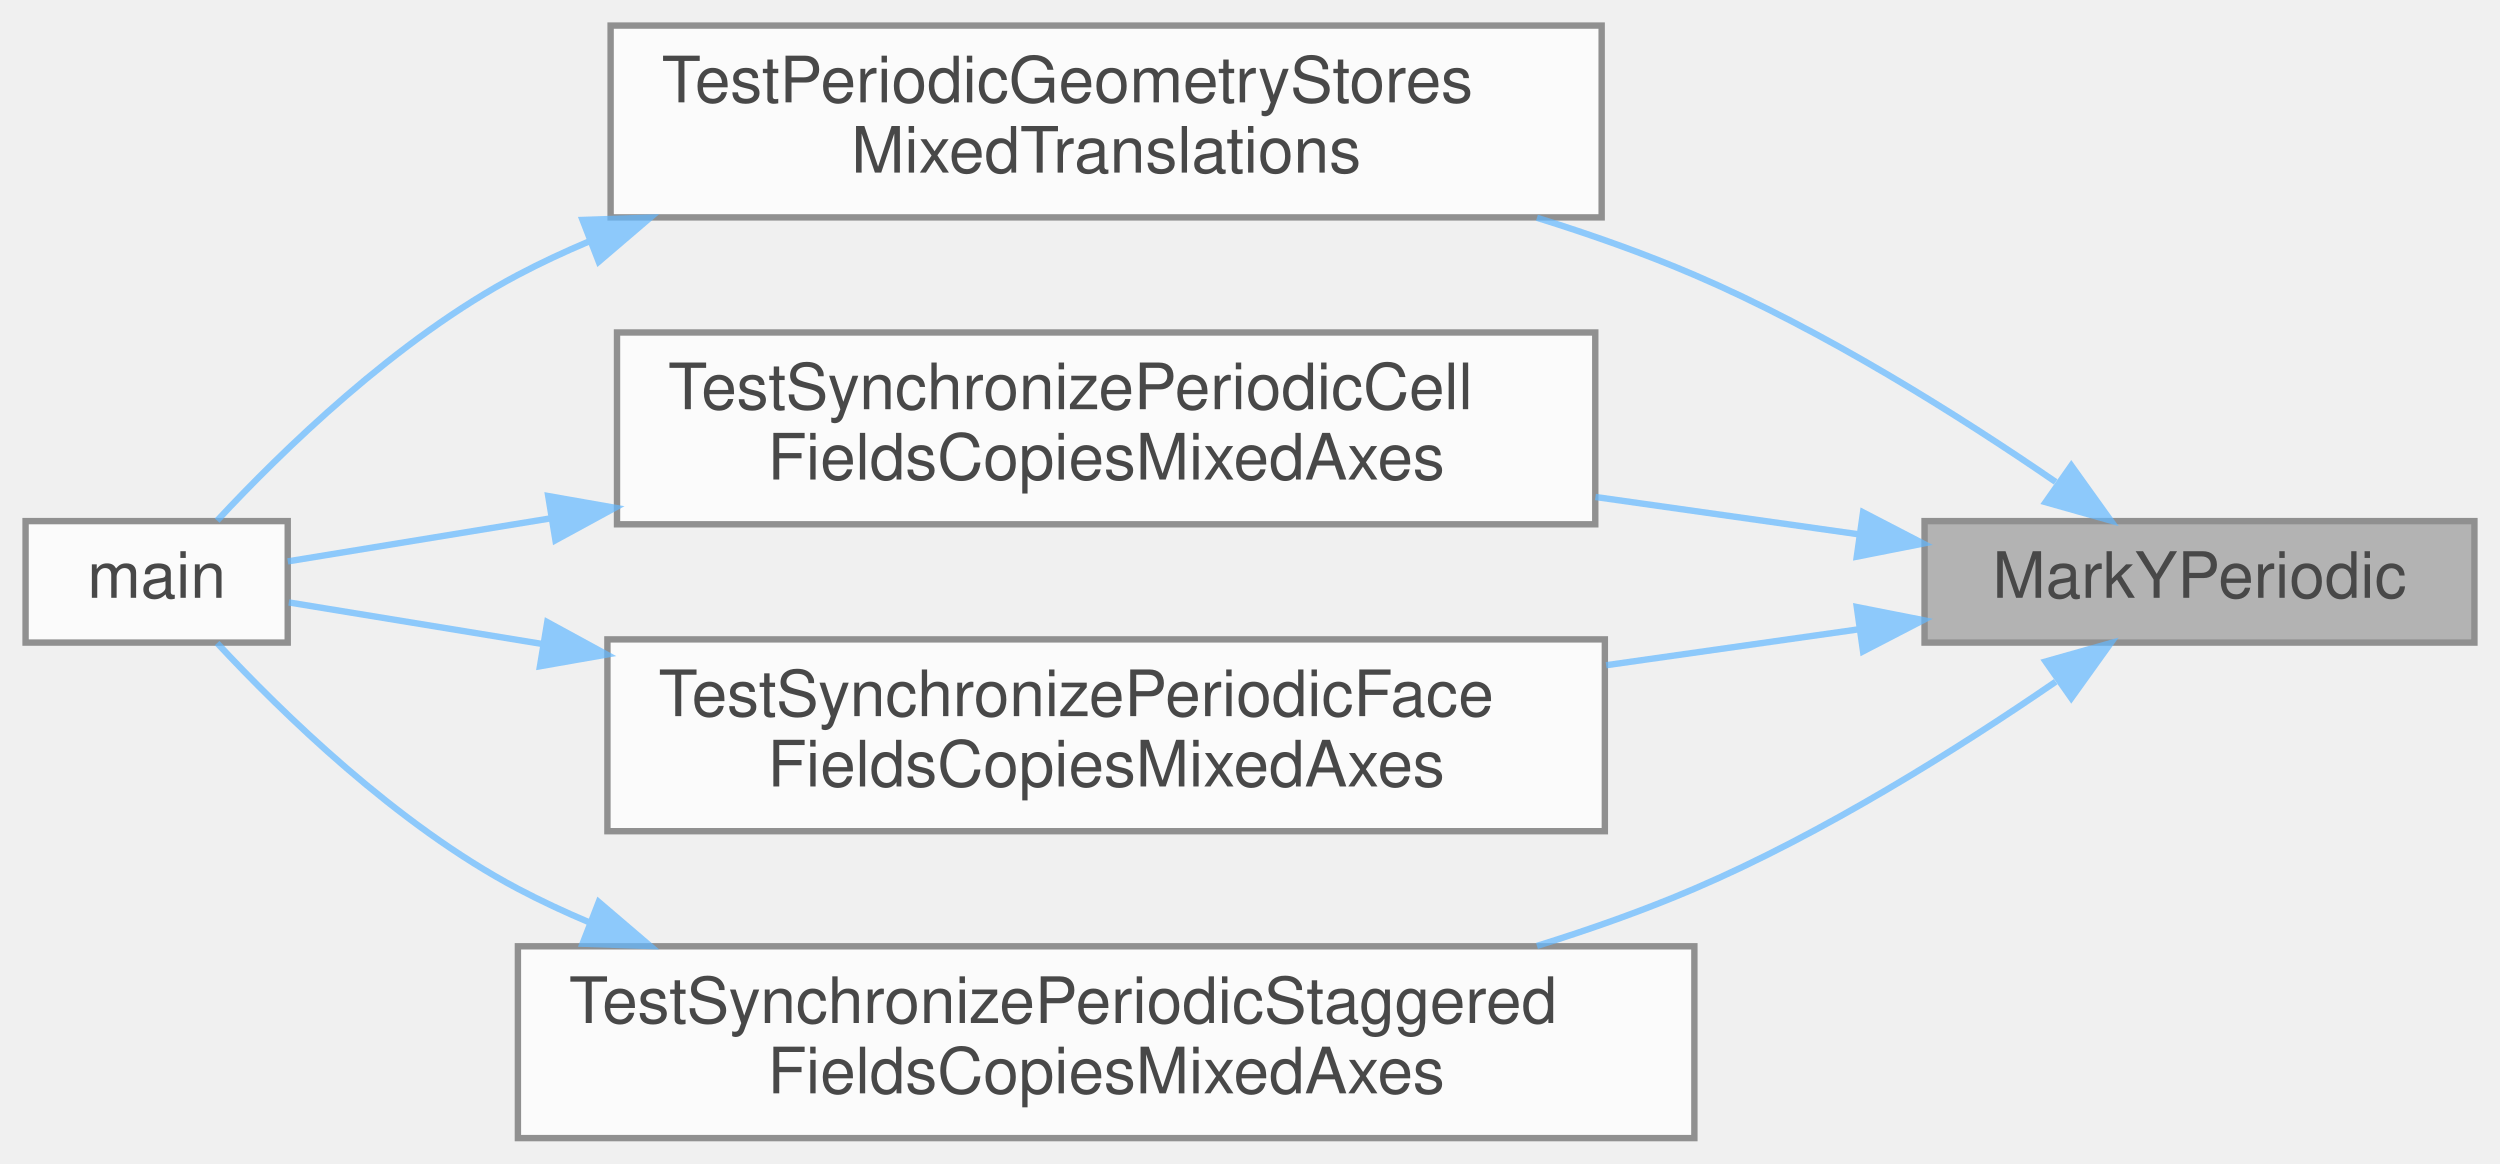
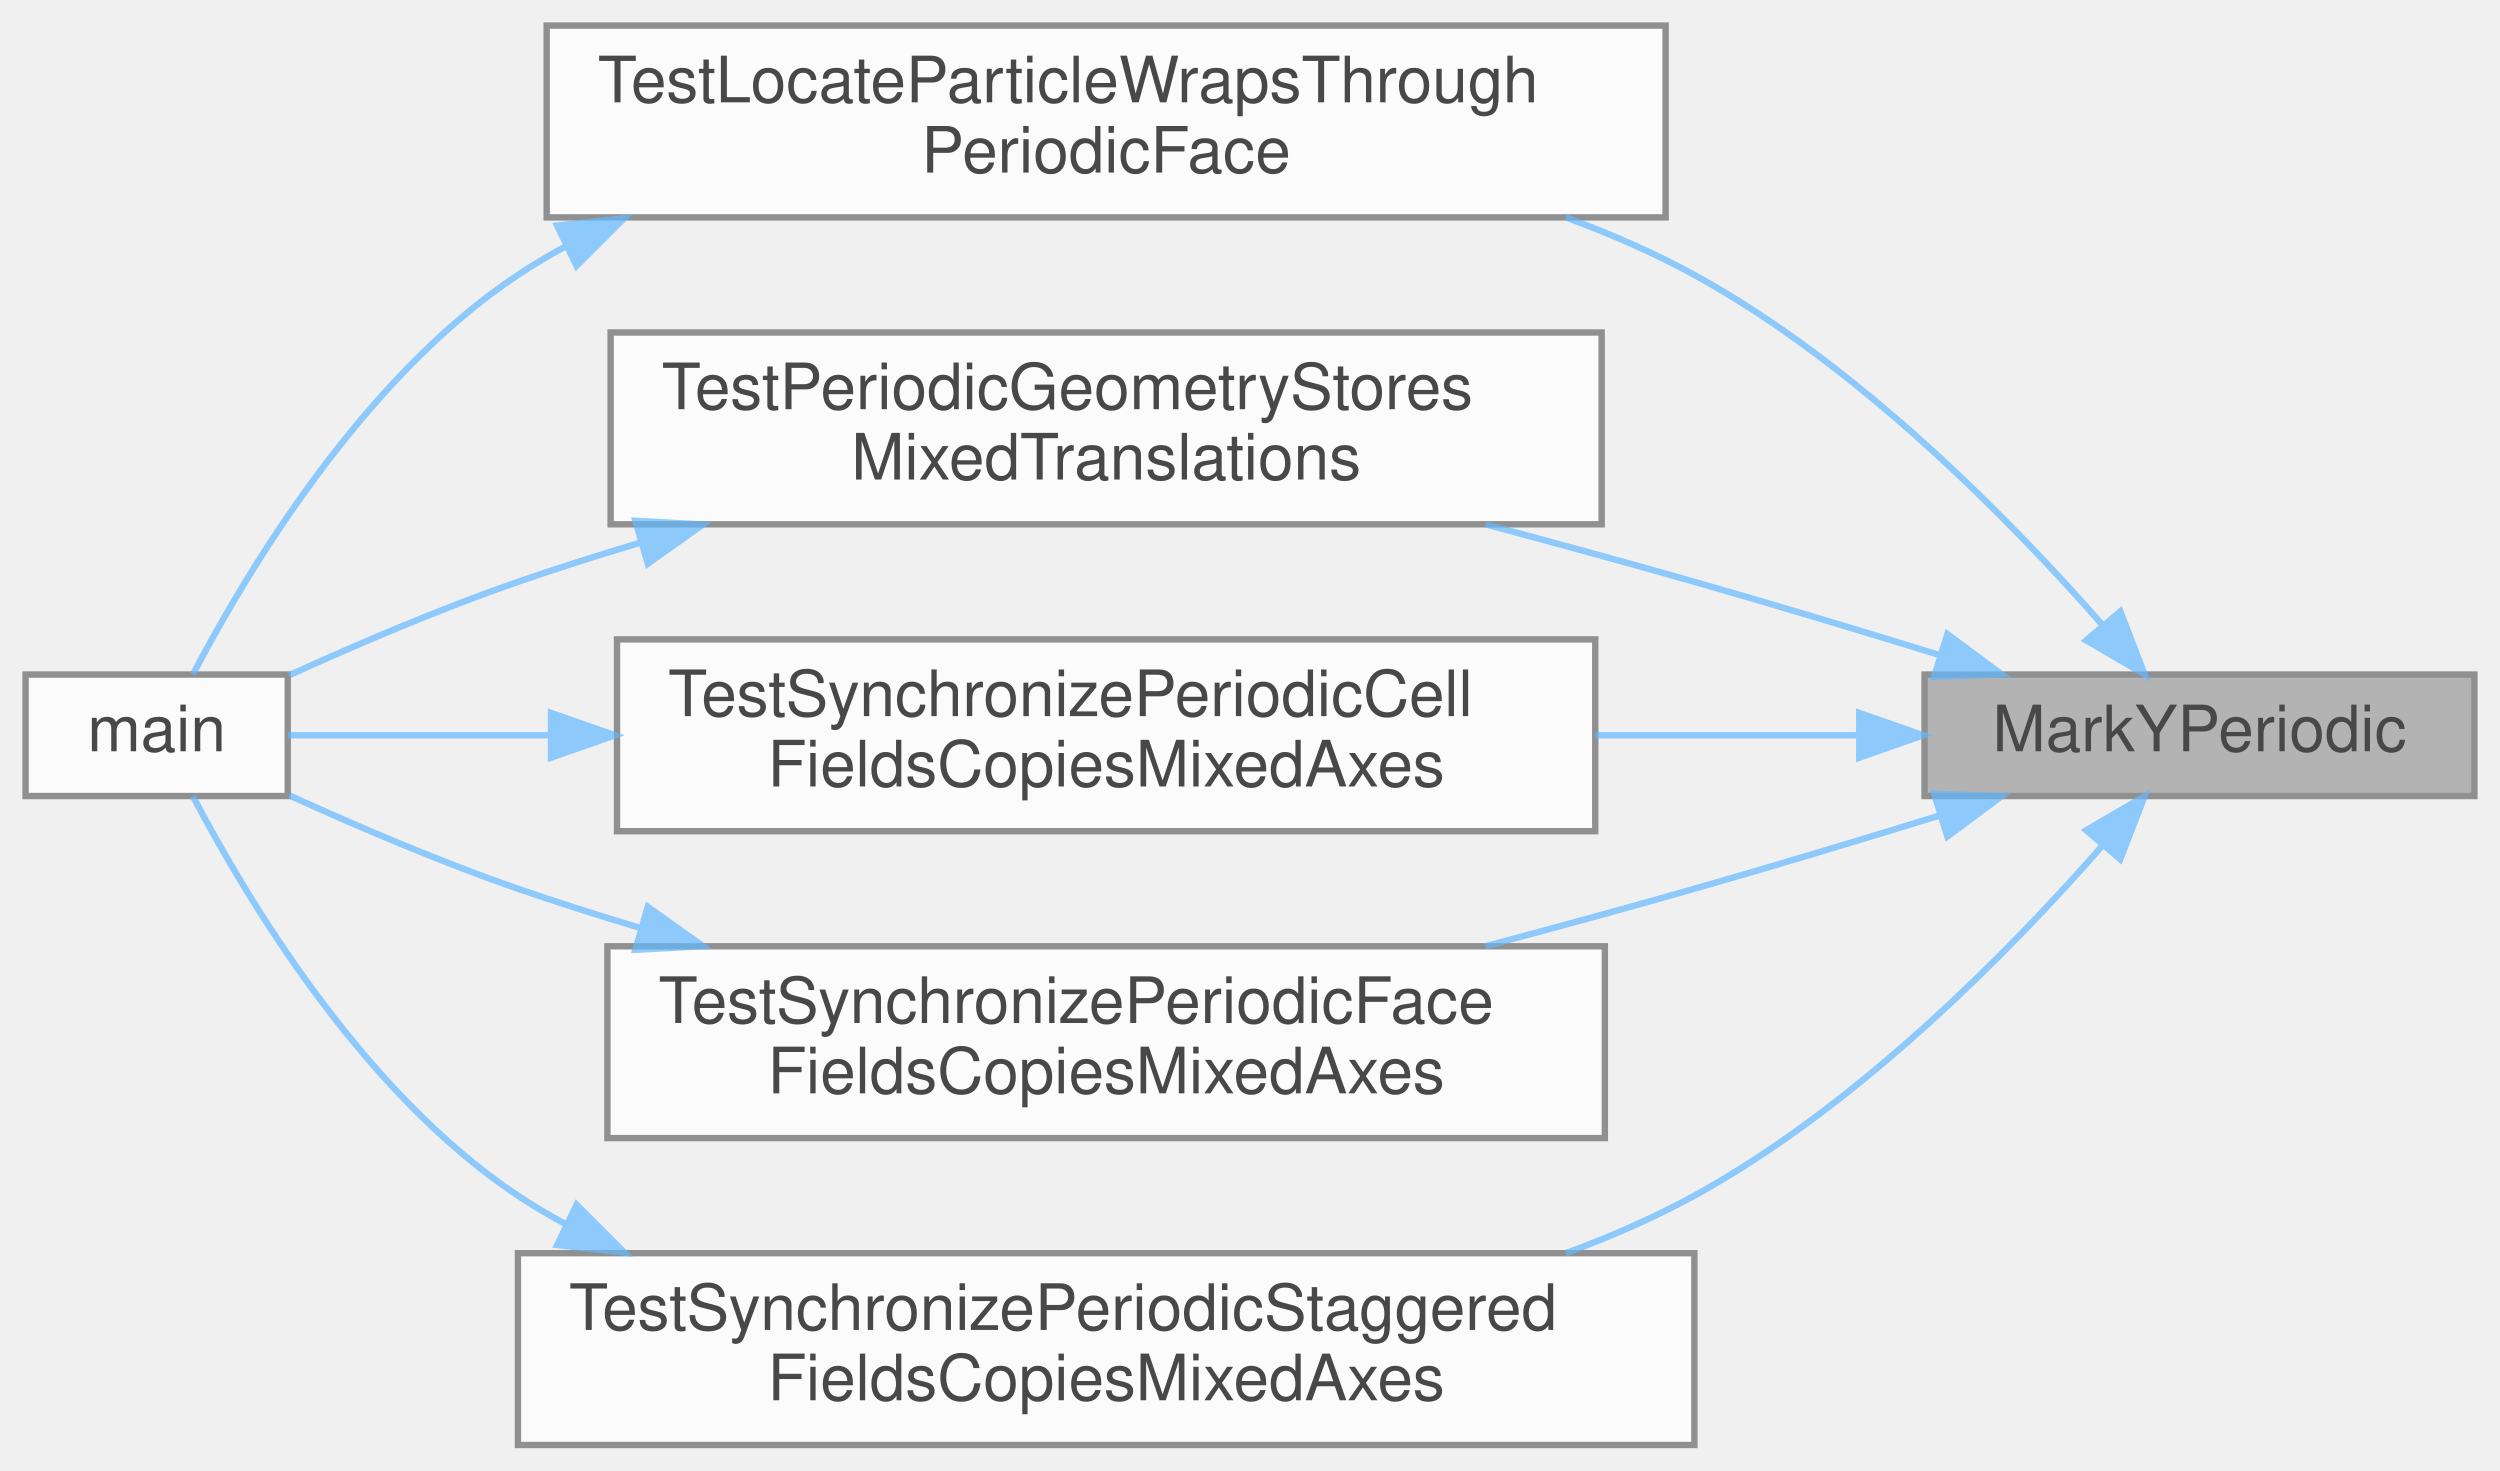
- <svg xmlns="http://www.w3.org/2000/svg" xmlns:xlink="http://www.w3.org/1999/xlink" width="391pt" height="182pt" viewBox="0.00 0.00 391.00 182.00">
+ <svg xmlns="http://www.w3.org/2000/svg" xmlns:xlink="http://www.w3.org/1999/xlink" width="391pt" height="230pt" viewBox="0.00 0.00 391.00 230.00">
  <svg id="main" version="1.1" xml:space="preserve">
    <style type="text/css">
.node, .edge {opacity: 0.7;}
.node.selected, .edge.selected {opacity: 1;}
.edge:hover path { stroke: red; }
.edge:hover polygon { stroke: red; fill: red; }
</style>
    <svg id="graph" class="graph">
-       <g id="graph0" class="graph" transform="scale(1 1) rotate(0) translate(4 178)">
+       <g id="graph0" class="graph" transform="scale(1 1) rotate(0) translate(4 226)">
        <g id="Node000001" class="node">
          <g id="a_Node000001">
            <a xlink:title="Marks the y faces as periodic for periodic-transfer harnesses.">
-               <polygon fill="#999999" stroke="#666666" points="383,-96.5 297,-96.5 297,-77.5 383,-77.5 383,-96.5" />
-               <text text-anchor="middle" x="340" y="-84.5" font-family="Helvetica,sans-Serif" font-size="10.00">MarkYPeriodic</text>
+               <polygon fill="#999999" stroke="#666666" points="383,-120.5 297,-120.5 297,-101.5 383,-101.5 383,-120.5" />
+               <text text-anchor="middle" x="340" y="-108.5" font-family="Helvetica,sans-Serif" font-size="10.00">MarkYPeriodic</text>
            </a>
          </g>
        </g>
        <g id="Node000002" class="node">
          <g id="a_Node000002">
+             <a xlink:href="test__periodic__dev_8c.html#a4ad67e98f22f4ba0b8a755fc8b28041a" target="_top" xlink:title="Tests that a particle beyond either x-periodic face re-enters through the paired face,...">
+               <polygon fill="white" stroke="#666666" points="256.5,-222 81.5,-222 81.5,-192 256.5,-192 256.5,-222" />
+               <text text-anchor="start" x="89.5" y="-210" font-family="Helvetica,sans-Serif" font-size="10.00">TestLocateParticleWrapsThrough</text>
+               <text text-anchor="middle" x="169" y="-199" font-family="Helvetica,sans-Serif" font-size="10.00">PeriodicFace</text>
+             </a>
+           </g>
+         </g>
+         <g id="edge1_Node000001_Node000002" class="edge">
+           <g id="a_edge1_Node000001_Node000002">
+             <a xlink:title=" ">
+               <path fill="none" stroke="#63b8ff" d="M324.79,-128.3C310.38,-144.73 286.59,-168.96 261,-183 254.7,-186.46 247.87,-189.43 240.89,-192" />
+               <polygon fill="#63b8ff" stroke="#63b8ff" points="327.61,-130.39 331.43,-120.51 322.28,-125.85 327.61,-130.39" />
+             </a>
+           </g>
+         </g>
+         <g id="Node000004" class="node">
+           <g id="a_Node000004">
            <a xlink:href="test__periodic__dev_8c.html#aa507594b134ff71037bd49f966d7a742" target="_top" xlink:title="Tests mixed periodic directions are validated and stored independently.">
              <polygon fill="white" stroke="#666666" points="246.5,-174 91.5,-174 91.5,-144 246.5,-144 246.5,-174" />
              <text text-anchor="start" x="99.5" y="-162" font-family="Helvetica,sans-Serif" font-size="10.00">TestPeriodicGeometryStores</text>
              <text text-anchor="middle" x="169" y="-151" font-family="Helvetica,sans-Serif" font-size="10.00">MixedTranslations</text>
            </a>
          </g>
        </g>
-         <g id="edge1_Node000001_Node000002" class="edge">
-           <g id="a_edge1_Node000001_Node000002">
+         <g id="edge3_Node000001_Node000004" class="edge">
+           <g id="a_edge3_Node000001_Node000004">
            <a xlink:title=" ">
-               <path fill="none" stroke="#63b8ff" d="M317.51,-102.62C302.35,-113.03 281.21,-126.34 261,-135 253.19,-138.35 244.8,-141.32 236.38,-143.94" />
-               <polygon fill="#63b8ff" stroke="#63b8ff" points="319.95,-105.19 326.12,-96.58 315.93,-99.46 319.95,-105.19" />
+               <path fill="none" stroke="#63b8ff" d="M299.17,-123.6C286.96,-127.37 273.45,-131.44 261,-135 250.47,-138.01 239.22,-141.08 228.35,-143.99" />
+               <polygon fill="#63b8ff" stroke="#63b8ff" points="300.57,-126.83 309.08,-120.52 298.49,-120.14 300.57,-126.83" />
            </a>
          </g>
        </g>
-         <g id="Node000004" class="node">
-           <g id="a_Node000004">
+         <g id="Node000005" class="node">
+           <g id="a_Node000005">
            <a xlink:href="test__periodic__dev_8c.html#a8f6c6c5f801fb1b28c05d0722815f130" target="_top" xlink:title="Tests ordered cell-field synchronization across two periodic directions.">
              <polygon fill="white" stroke="#666666" points="245.5,-126 92.5,-126 92.5,-96 245.5,-96 245.5,-126" />
              <text text-anchor="start" x="100.5" y="-114" font-family="Helvetica,sans-Serif" font-size="10.00">TestSynchronizePeriodicCell</text>
              <text text-anchor="middle" x="169" y="-103" font-family="Helvetica,sans-Serif" font-size="10.00">FieldsCopiesMixedAxes</text>
            </a>
          </g>
        </g>
-         <g id="edge3_Node000001_Node000004" class="edge">
-           <g id="a_edge3_Node000001_Node000004">
+         <g id="edge5_Node000001_Node000005" class="edge">
+           <g id="a_edge5_Node000001_Node000005">
            <a xlink:title=" ">
-               <path fill="none" stroke="#63b8ff" d="M286.64,-94.44C273.63,-96.28 259.42,-98.3 245.53,-100.27" />
-               <polygon fill="#63b8ff" stroke="#63b8ff" points="287.38,-97.87 296.79,-92.99 286.4,-90.94 287.38,-97.87" />
+               <path fill="none" stroke="#63b8ff" d="M286.64,-111C273.63,-111 259.42,-111 245.53,-111" />
+               <polygon fill="#63b8ff" stroke="#63b8ff" points="286.79,-114.5 296.79,-111 286.79,-107.5 286.79,-114.5" />
            </a>
          </g>
        </g>
-         <g id="Node000005" class="node">
-           <g id="a_Node000005">
+         <g id="Node000006" class="node">
+           <g id="a_Node000006">
            <a xlink:href="test__periodic__dev_8c.html#a577e50f6c9dab2fbfb6ea3eeb3320160" target="_top" xlink:title="Tests ordered persistent synchronization for an I-face scalar metric.">
              <polygon fill="white" stroke="#666666" points="247,-78 91,-78 91,-48 247,-48 247,-78" />
              <text text-anchor="start" x="99" y="-66" font-family="Helvetica,sans-Serif" font-size="10.00">TestSynchronizePeriodicFace</text>
              <text text-anchor="middle" x="169" y="-55" font-family="Helvetica,sans-Serif" font-size="10.00">FieldsCopiesMixedAxes</text>
            </a>
          </g>
        </g>
-         <g id="edge5_Node000001_Node000005" class="edge">
-           <g id="a_edge5_Node000001_Node000005">
+         <g id="edge7_Node000001_Node000006" class="edge">
+           <g id="a_edge7_Node000001_Node000006">
            <a xlink:title=" ">
-               <path fill="none" stroke="#63b8ff" d="M286.59,-79.56C274.11,-77.78 260.53,-75.86 247.2,-73.96" />
-               <polygon fill="#63b8ff" stroke="#63b8ff" points="286.4,-83.06 296.79,-81.01 287.38,-76.13 286.4,-83.06" />
+               <path fill="none" stroke="#63b8ff" d="M299.17,-98.4C286.96,-94.63 273.45,-90.56 261,-87 250.47,-83.99 239.22,-80.92 228.35,-78.01" />
+               <polygon fill="#63b8ff" stroke="#63b8ff" points="298.49,-101.86 309.08,-101.48 300.57,-95.17 298.49,-101.86" />
            </a>
          </g>
        </g>
-         <g id="Node000006" class="node">
-           <g id="a_Node000006">
+         <g id="Node000007" class="node">
+           <g id="a_Node000007">
            <a xlink:href="test__periodic__dev_8c.html#a9a3ce7b85f3d7783aad7ef46cfda38e6" target="_top" xlink:title="Tests ordered persistent synchronization for component-staggered Ucont.">
              <polygon fill="white" stroke="#666666" points="261,-30 77,-30 77,0 261,0 261,-30" />
              <text text-anchor="start" x="85" y="-18" font-family="Helvetica,sans-Serif" font-size="10.00">TestSynchronizePeriodicStaggered</text>
              <text text-anchor="middle" x="169" y="-7" font-family="Helvetica,sans-Serif" font-size="10.00">FieldsCopiesMixedAxes</text>
            </a>
          </g>
        </g>
-         <g id="edge7_Node000001_Node000006" class="edge">
-           <g id="a_edge7_Node000001_Node000006">
+         <g id="edge9_Node000001_Node000007" class="edge">
+           <g id="a_edge9_Node000001_Node000007">
            <a xlink:title=" ">
-               <path fill="none" stroke="#63b8ff" d="M317.51,-71.38C302.35,-60.97 281.21,-47.66 261,-39 253.19,-35.65 244.8,-32.68 236.38,-30.06" />
-               <polygon fill="#63b8ff" stroke="#63b8ff" points="315.93,-74.54 326.12,-77.42 319.95,-68.81 315.93,-74.54" />
+               <path fill="none" stroke="#63b8ff" d="M324.79,-93.7C310.38,-77.27 286.59,-53.04 261,-39 254.7,-35.54 247.87,-32.57 240.89,-30" />
+               <polygon fill="#63b8ff" stroke="#63b8ff" points="322.28,-96.15 331.43,-101.49 327.61,-91.61 322.28,-96.15" />
            </a>
          </g>
        </g>
        <g id="Node000003" class="node">
          <g id="a_Node000003">
            <a xlink:href="test__periodic__dev_8c.html#a3c04138a5bfe5d72780bb7e82a18e627" target="_top" xlink:title="Runs the focused geometric-periodic PETSc test binary.">
-               <polygon fill="white" stroke="#666666" points="41,-96.5 0,-96.5 0,-77.5 41,-77.5 41,-96.5" />
-               <text text-anchor="middle" x="20.5" y="-84.5" font-family="Helvetica,sans-Serif" font-size="10.00">main</text>
+               <polygon fill="white" stroke="#666666" points="41,-120.5 0,-120.5 0,-101.5 41,-101.5 41,-120.5" />
+               <text text-anchor="middle" x="20.5" y="-108.5" font-family="Helvetica,sans-Serif" font-size="10.00">main</text>
            </a>
          </g>
        </g>
        <g id="edge2_Node000002_Node000003" class="edge">
          <g id="a_edge2_Node000002_Node000003">
            <a xlink:title=" ">
-               <path fill="none" stroke="#63b8ff" d="M88.08,-140.22C84.27,-138.61 80.56,-136.88 77,-135 58.07,-125.01 40.08,-107.46 29.96,-96.58" />
-               <polygon fill="#63b8ff" stroke="#63b8ff" points="87.11,-143.6 97.7,-143.96 89.64,-137.07 87.11,-143.6" />
+               <path fill="none" stroke="#63b8ff" d="M84.56,-187.51C81.95,-186.11 79.42,-184.61 77,-183 52.54,-166.77 34.33,-136.11 26.19,-120.56" />
+               <polygon fill="#63b8ff" stroke="#63b8ff" points="83.14,-190.72 93.67,-191.9 86.18,-184.41 83.14,-190.72" />
            </a>
          </g>
        </g>
        <g id="edge4_Node000004_Node000003" class="edge">
          <g id="a_edge4_Node000004_Node000003">
            <a xlink:title=" ">
-               <path fill="none" stroke="#63b8ff" d="M81.99,-96.91C66.62,-94.39 52.01,-92 41.01,-90.2" />
-               <polygon fill="#63b8ff" stroke="#63b8ff" points="81.74,-100.42 92.18,-98.58 82.87,-93.51 81.74,-100.42" />
+               <path fill="none" stroke="#63b8ff" d="M96.31,-141.18C89.75,-139.22 83.22,-137.15 77,-135 64.9,-130.81 51.72,-125.17 41.25,-120.4" />
+               <polygon fill="#63b8ff" stroke="#63b8ff" points="95.37,-144.55 105.95,-143.97 97.31,-137.83 95.37,-144.55" />
            </a>
          </g>
        </g>
        <g id="edge6_Node000005_Node000003" class="edge">
          <g id="a_edge6_Node000005_Node000003">
            <a xlink:title=" ">
-               <path fill="none" stroke="#63b8ff" d="M80.99,-77.25C66.06,-79.7 51.92,-82.02 41.17,-83.78" />
-               <polygon fill="#63b8ff" stroke="#63b8ff" points="81.59,-80.7 90.89,-75.63 80.45,-73.8 81.59,-80.7" />
+               <path fill="none" stroke="#63b8ff" d="M81.99,-111C66.62,-111 52.01,-111 41.01,-111" />
+               <polygon fill="#63b8ff" stroke="#63b8ff" points="82.18,-114.5 92.18,-111 82.18,-107.5 82.18,-114.5" />
            </a>
          </g>
        </g>
        <g id="edge8_Node000006_Node000003" class="edge">
          <g id="a_edge8_Node000006_Node000003">
            <a xlink:title=" ">
-               <path fill="none" stroke="#63b8ff" d="M88.08,-33.78C84.27,-35.39 80.56,-37.12 77,-39 58.07,-48.99 40.08,-66.54 29.96,-77.42" />
-               <polygon fill="#63b8ff" stroke="#63b8ff" points="89.64,-36.93 97.7,-30.04 87.11,-30.4 89.64,-36.93" />
+               <path fill="none" stroke="#63b8ff" d="M96.31,-80.82C89.75,-82.78 83.22,-84.85 77,-87 64.9,-91.19 51.72,-96.83 41.25,-101.6" />
+               <polygon fill="#63b8ff" stroke="#63b8ff" points="97.31,-84.17 105.95,-78.03 95.37,-77.45 97.31,-84.17" />
+             </a>
+           </g>
+         </g>
+         <g id="edge10_Node000007_Node000003" class="edge">
+           <g id="a_edge10_Node000007_Node000003">
+             <a xlink:title=" ">
+               <path fill="none" stroke="#63b8ff" d="M84.56,-34.49C81.95,-35.89 79.42,-37.39 77,-39 52.54,-55.23 34.33,-85.89 26.19,-101.44" />
+               <polygon fill="#63b8ff" stroke="#63b8ff" points="86.18,-37.59 93.67,-30.1 83.14,-31.28 86.18,-37.59" />
            </a>
          </g>
        </g>
      </g>
    </svg>
  </svg>
  <style type="text/css">

[data-mouse-over-selected='false'] { opacity: 0.7; }
[data-mouse-over-selected='true']  { opacity: 1.0; }

</style>
</svg>
